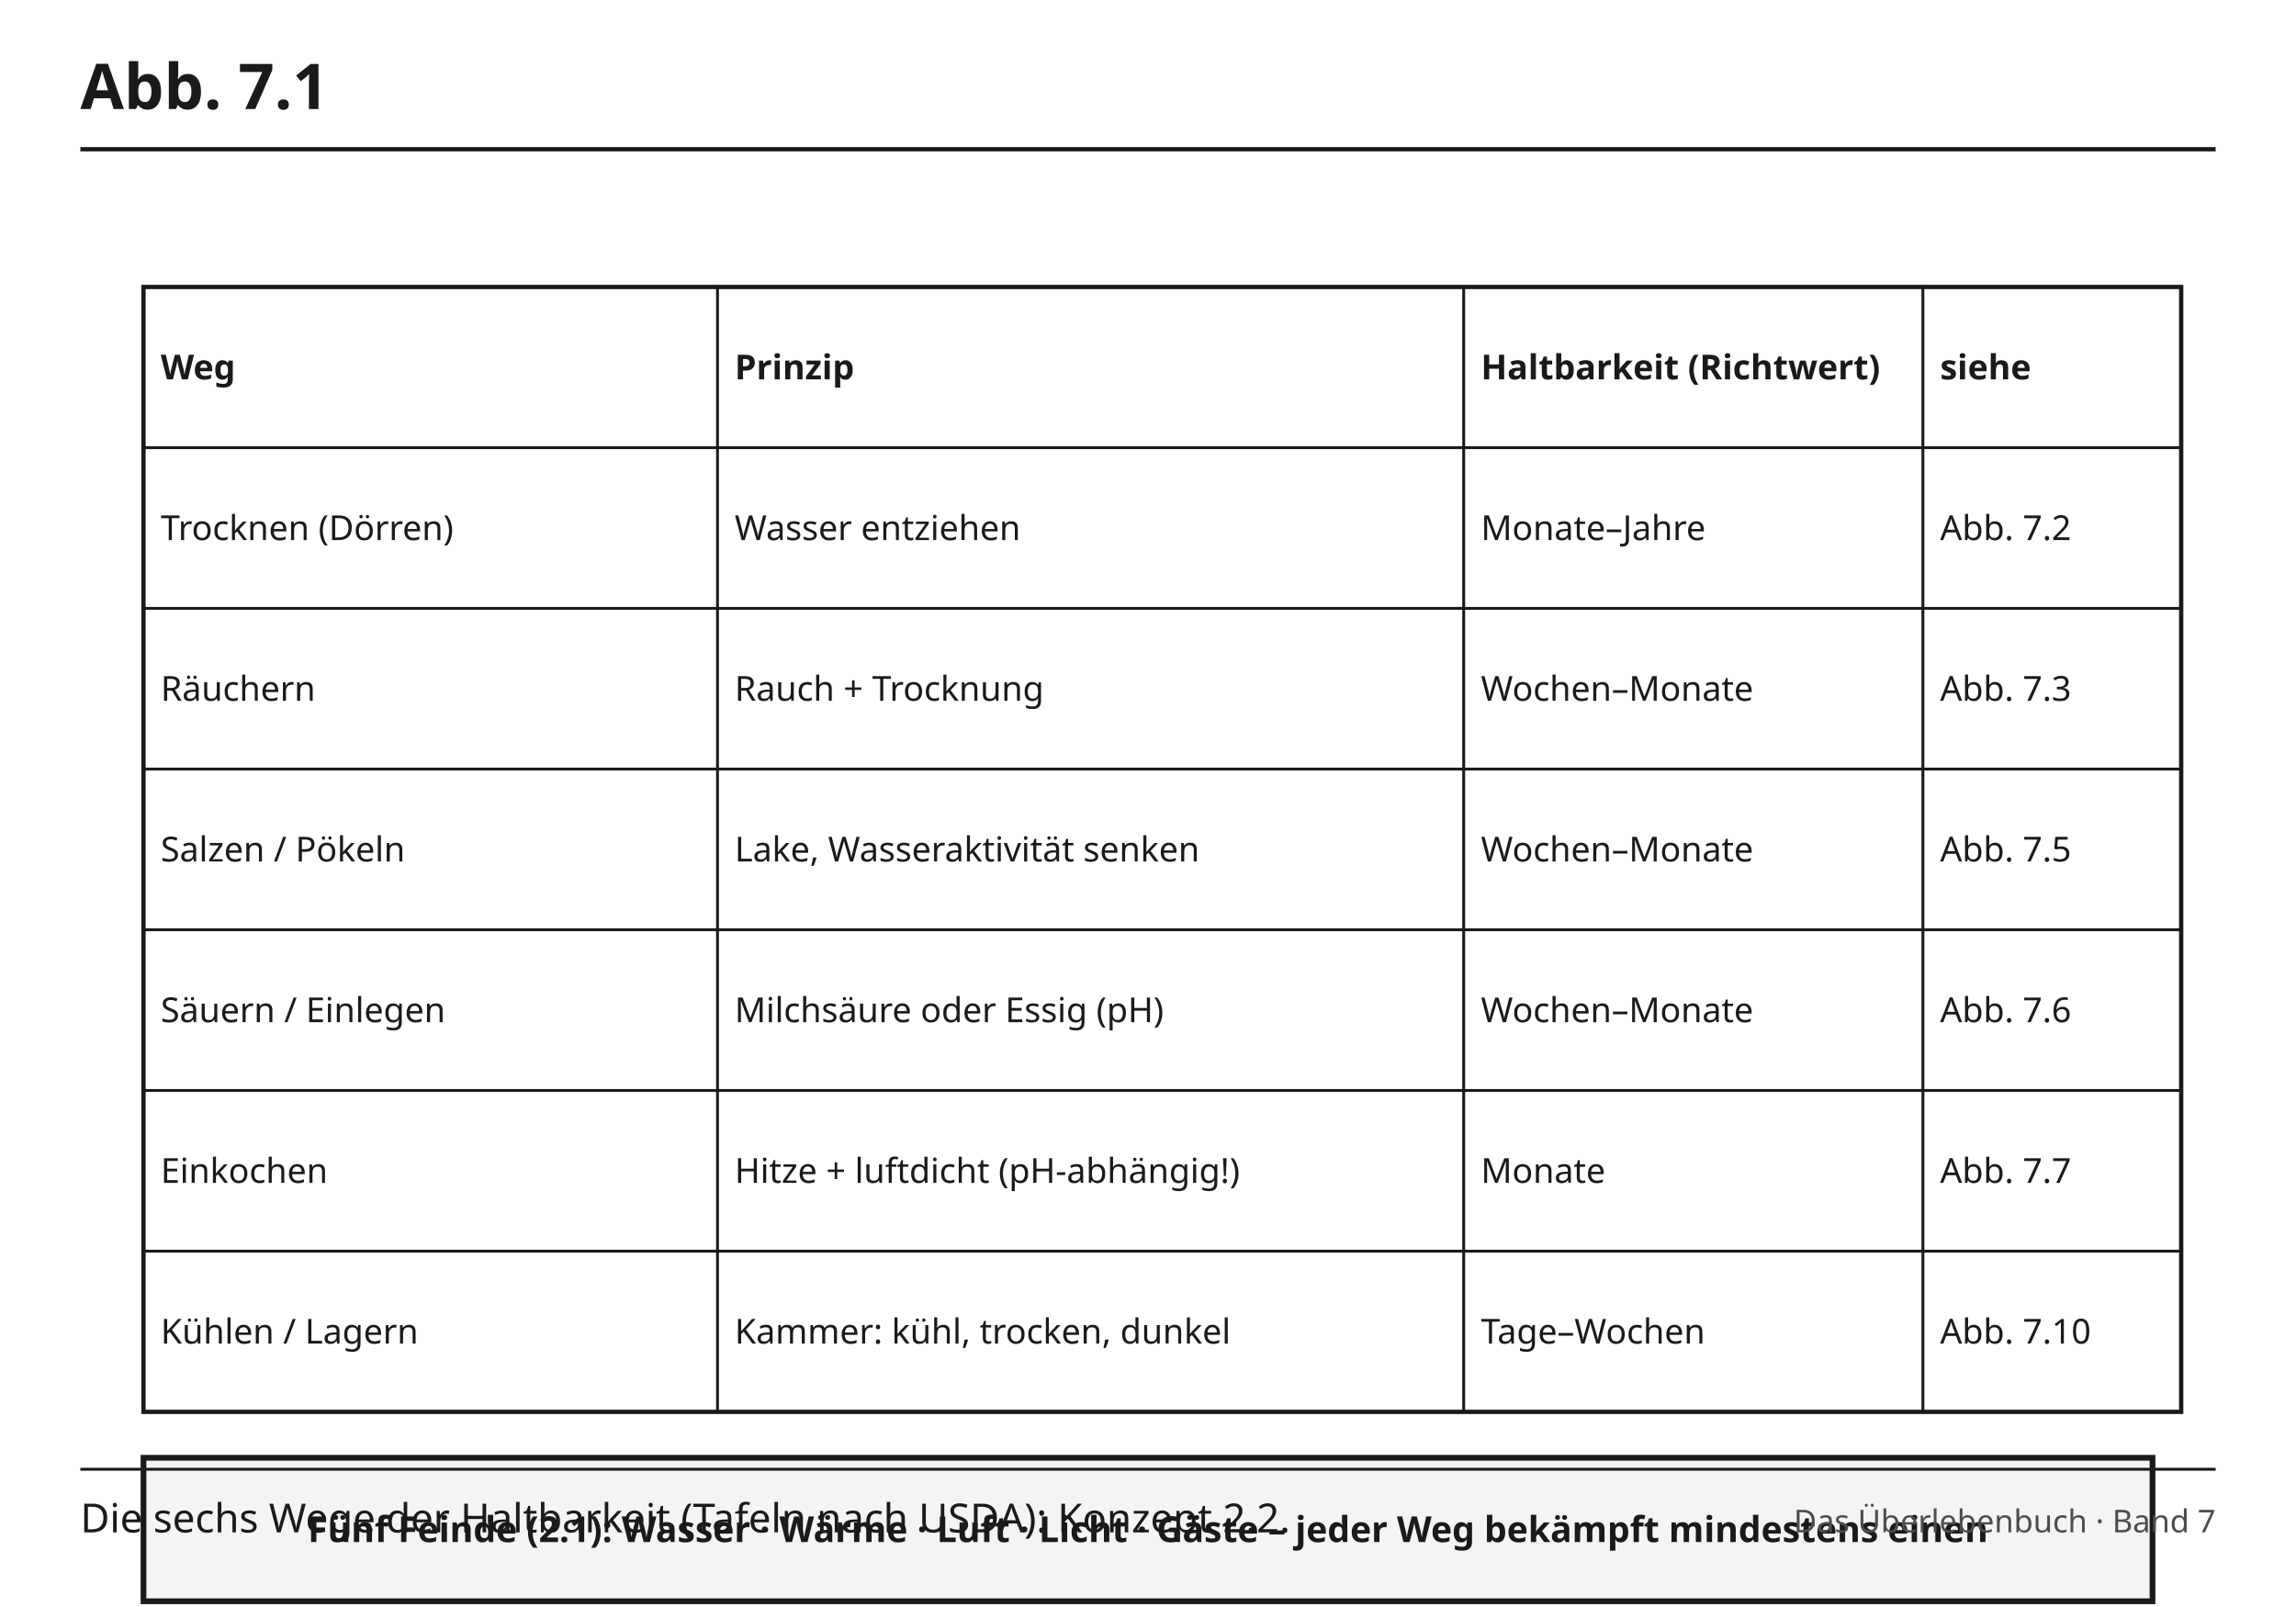
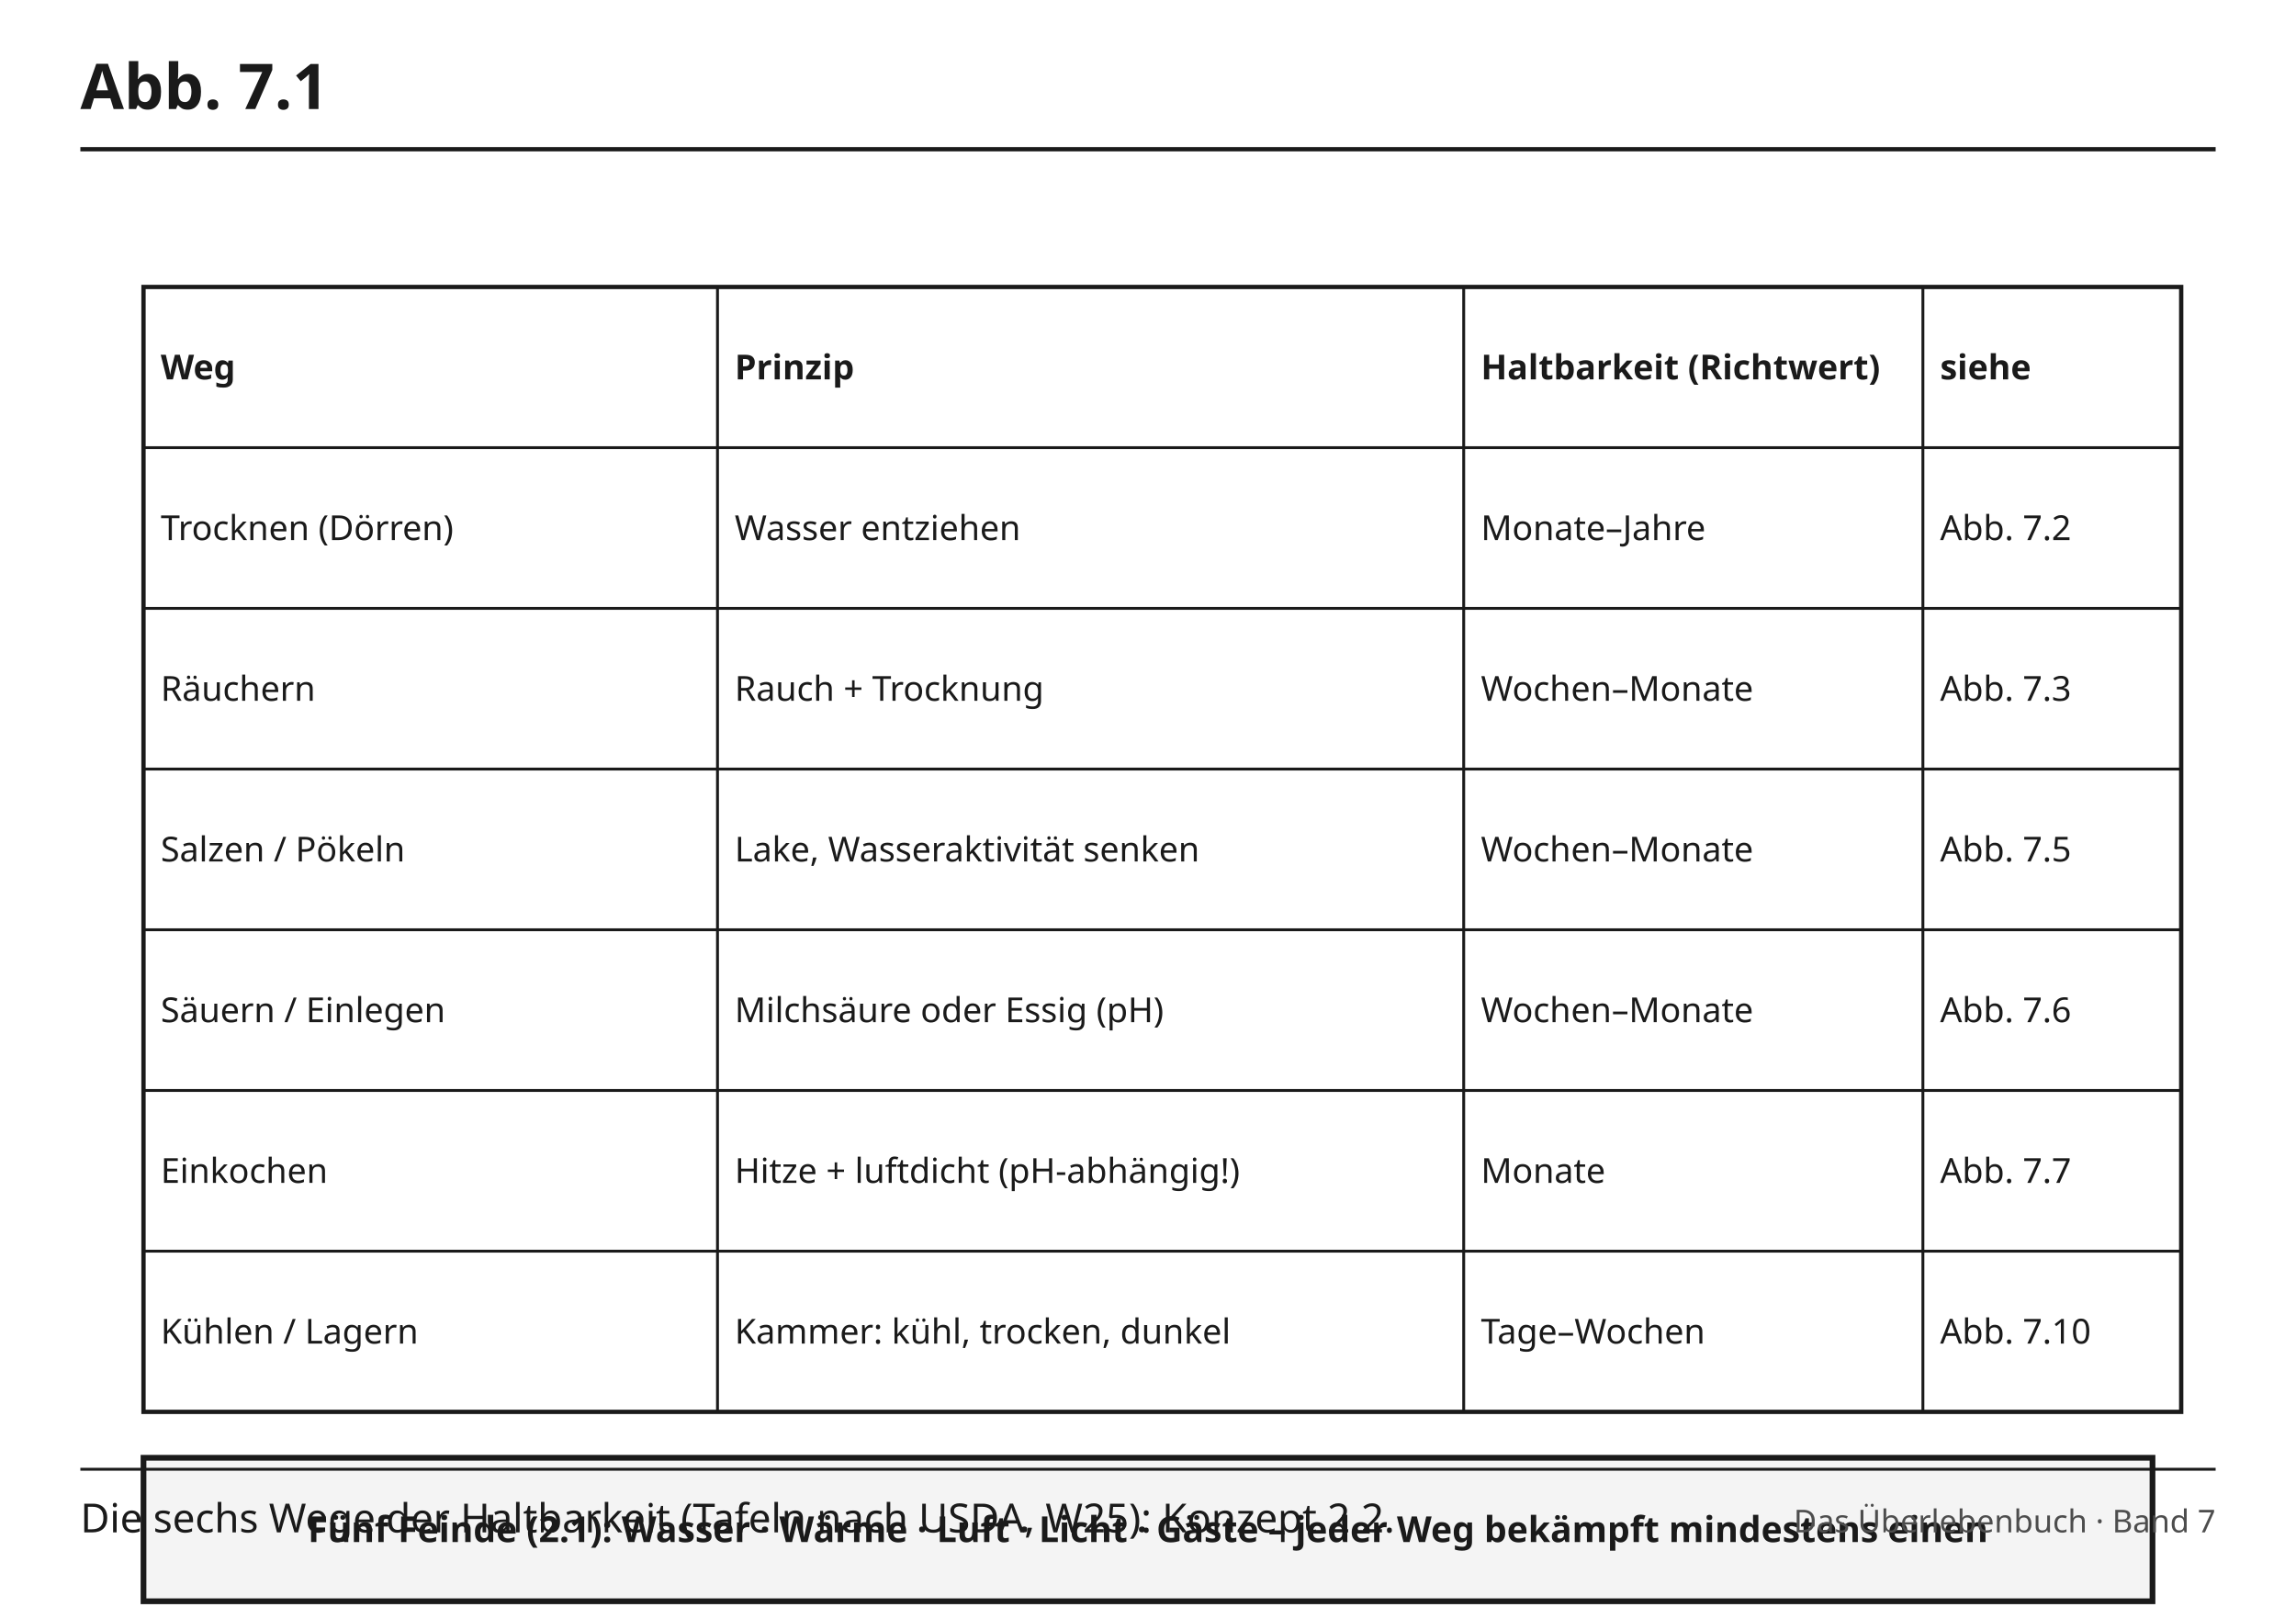
- <svg xmlns="http://www.w3.org/2000/svg" viewBox="0 0 800 560" role="img" aria-label="Abb. 7.1 – Die sechs Wege der Haltbarkeit (Tafeln nach USDA): Konzept 2.2.">
+ <svg xmlns="http://www.w3.org/2000/svg" viewBox="0 0 800 560" role="img" aria-label="Abb. 7.1 – Die sechs Wege der Haltbarkeit (Tafeln nach USDA, W25): Konzept 2.2.">
  <defs>
    <marker id="ah" markerWidth="10" markerHeight="8" refX="9" refY="4" orient="auto">
      <path d="M0 0 L10 4 L0 8 z" fill="#1a1a1a" />
    </marker>
    <marker id="ahs" markerWidth="10" markerHeight="8" refX="1" refY="4" orient="auto">
      <path d="M10 0 L0 4 L10 8 z" fill="#1a1a1a" />
    </marker>
    <pattern id="hatch" width="8" height="8" patternTransform="rotate(45)" patternUnits="userSpaceOnUse">
      <line x1="0" y1="0" x2="0" y2="8" stroke="#8c8c8c" stroke-width="1.6" />
    </pattern>
    <pattern id="cross" width="8" height="8" patternUnits="userSpaceOnUse">
      <path d="M0 0 L8 8 M8 0 L0 8" stroke="#bfbfbf" stroke-width="1" />
    </pattern>
    <pattern id="dots" width="7" height="7" patternUnits="userSpaceOnUse">
      <circle cx="2" cy="2" r="1.4" fill="#8c8c8c" />
    </pattern>
  </defs>
  <rect x="0" y="0" width="800" height="560" fill="#ffffff" />
  <text x="28" y="38" font-family="sans-serif" font-size="22" text-anchor="start" font-weight="bold" fill="#1a1a1a">Abb. 7.1</text>
  <line x1="28" y1="52" x2="772" y2="52" stroke="#1a1a1a" stroke-width="1.5" />
  <rect x="50" y="100" width="710" height="392" fill="none" stroke="#1a1a1a" stroke-width="1.5" />
  <line x1="250" y1="100" x2="250" y2="492" stroke="#1a1a1a" stroke-width="1" />
  <line x1="510" y1="100" x2="510" y2="492" stroke="#1a1a1a" stroke-width="1" />
  <line x1="670" y1="100" x2="670" y2="492" stroke="#1a1a1a" stroke-width="1" />
  <line x1="50" y1="156" x2="760" y2="156" stroke="#1a1a1a" stroke-width="1" />
  <line x1="50" y1="212" x2="760" y2="212" stroke="#1a1a1a" stroke-width="1" />
  <line x1="50" y1="268" x2="760" y2="268" stroke="#1a1a1a" stroke-width="1" />
  <line x1="50" y1="324" x2="760" y2="324" stroke="#1a1a1a" stroke-width="1" />
  <line x1="50" y1="380" x2="760" y2="380" stroke="#1a1a1a" stroke-width="1" />
  <line x1="50" y1="436" x2="760" y2="436" stroke="#1a1a1a" stroke-width="1" />
  <text x="56" y="132.2" font-family="sans-serif" font-size="12" text-anchor="start" font-weight="bold" fill="#1a1a1a">Weg</text>
  <text x="256" y="132.2" font-family="sans-serif" font-size="12" text-anchor="start" font-weight="bold" fill="#1a1a1a">Prinzip</text>
  <text x="516" y="132.2" font-family="sans-serif" font-size="12" text-anchor="start" font-weight="bold" fill="#1a1a1a">Haltbarkeit (Richtwert)</text>
  <text x="676" y="132.2" font-family="sans-serif" font-size="12" text-anchor="start" font-weight="bold" fill="#1a1a1a">siehe</text>
  <text x="56" y="188.2" font-family="sans-serif" font-size="12" text-anchor="start" font-weight="normal" fill="#1a1a1a">Trocknen (Dörren)</text>
  <text x="256" y="188.2" font-family="sans-serif" font-size="12" text-anchor="start" font-weight="normal" fill="#1a1a1a">Wasser entziehen</text>
  <text x="516" y="188.2" font-family="sans-serif" font-size="12" text-anchor="start" font-weight="normal" fill="#1a1a1a">Monate–Jahre</text>
  <text x="676" y="188.2" font-family="sans-serif" font-size="12" text-anchor="start" font-weight="normal" fill="#1a1a1a">Abb. 7.2</text>
  <text x="56" y="244.2" font-family="sans-serif" font-size="12" text-anchor="start" font-weight="normal" fill="#1a1a1a">Räuchern</text>
  <text x="256" y="244.2" font-family="sans-serif" font-size="12" text-anchor="start" font-weight="normal" fill="#1a1a1a">Rauch + Trocknung</text>
  <text x="516" y="244.2" font-family="sans-serif" font-size="12" text-anchor="start" font-weight="normal" fill="#1a1a1a">Wochen–Monate</text>
  <text x="676" y="244.2" font-family="sans-serif" font-size="12" text-anchor="start" font-weight="normal" fill="#1a1a1a">Abb. 7.3</text>
  <text x="56" y="300.2" font-family="sans-serif" font-size="12" text-anchor="start" font-weight="normal" fill="#1a1a1a">Salzen / Pökeln</text>
  <text x="256" y="300.2" font-family="sans-serif" font-size="12" text-anchor="start" font-weight="normal" fill="#1a1a1a">Lake, Wasseraktivität senken</text>
  <text x="516" y="300.2" font-family="sans-serif" font-size="12" text-anchor="start" font-weight="normal" fill="#1a1a1a">Wochen–Monate</text>
  <text x="676" y="300.2" font-family="sans-serif" font-size="12" text-anchor="start" font-weight="normal" fill="#1a1a1a">Abb. 7.5</text>
  <text x="56" y="356.2" font-family="sans-serif" font-size="12" text-anchor="start" font-weight="normal" fill="#1a1a1a">Säuern / Einlegen</text>
  <text x="256" y="356.2" font-family="sans-serif" font-size="12" text-anchor="start" font-weight="normal" fill="#1a1a1a">Milchsäure oder Essig (pH)</text>
  <text x="516" y="356.2" font-family="sans-serif" font-size="12" text-anchor="start" font-weight="normal" fill="#1a1a1a">Wochen–Monate</text>
  <text x="676" y="356.2" font-family="sans-serif" font-size="12" text-anchor="start" font-weight="normal" fill="#1a1a1a">Abb. 7.6</text>
  <text x="56" y="412.2" font-family="sans-serif" font-size="12" text-anchor="start" font-weight="normal" fill="#1a1a1a">Einkochen</text>
  <text x="256" y="412.2" font-family="sans-serif" font-size="12" text-anchor="start" font-weight="normal" fill="#1a1a1a">Hitze + luftdicht (pH-abhängig!)</text>
  <text x="516" y="412.2" font-family="sans-serif" font-size="12" text-anchor="start" font-weight="normal" fill="#1a1a1a">Monate</text>
  <text x="676" y="412.2" font-family="sans-serif" font-size="12" text-anchor="start" font-weight="normal" fill="#1a1a1a">Abb. 7.7</text>
  <text x="56" y="468.2" font-family="sans-serif" font-size="12" text-anchor="start" font-weight="normal" fill="#1a1a1a">Kühlen / Lagern</text>
  <text x="256" y="468.2" font-family="sans-serif" font-size="12" text-anchor="start" font-weight="normal" fill="#1a1a1a">Kammer: kühl, trocken, dunkel</text>
  <text x="516" y="468.2" font-family="sans-serif" font-size="12" text-anchor="start" font-weight="normal" fill="#1a1a1a">Tage–Wochen</text>
  <text x="676" y="468.2" font-family="sans-serif" font-size="12" text-anchor="start" font-weight="normal" fill="#1a1a1a">Abb. 7.10</text>
  <rect x="50" y="508" width="700" height="50" fill="#f4f4f4" stroke="#1a1a1a" stroke-width="2" />
  <text x="400" y="537.375" font-family="sans-serif" font-size="12.5" text-anchor="middle" font-weight="bold" fill="#1a1a1a">Fünf Feinde (2.1): Wasser · Wärme · Luft · Licht · Gäste – jeder Weg bekämpft mindestens einen</text>
  <line x1="28" y1="512" x2="772" y2="512" stroke="#1a1a1a" stroke-width="1" />
-   <text x="28" y="534" font-family="sans-serif" font-size="14" text-anchor="start" font-weight="normal" fill="#1a1a1a">Die sechs Wege der Haltbarkeit (Tafeln nach USDA): Konzept 2.2.</text>
+   <text x="28" y="534" font-family="sans-serif" font-size="14" text-anchor="start" font-weight="normal" fill="#1a1a1a">Die sechs Wege der Haltbarkeit (Tafeln nach USDA, W25): Konzept 2.2.</text>
  <text x="772" y="534" font-family="sans-serif" font-size="11" text-anchor="end" font-weight="normal" fill="#4d4d4d">Das Überlebenbuch · Band 7</text>
</svg>
